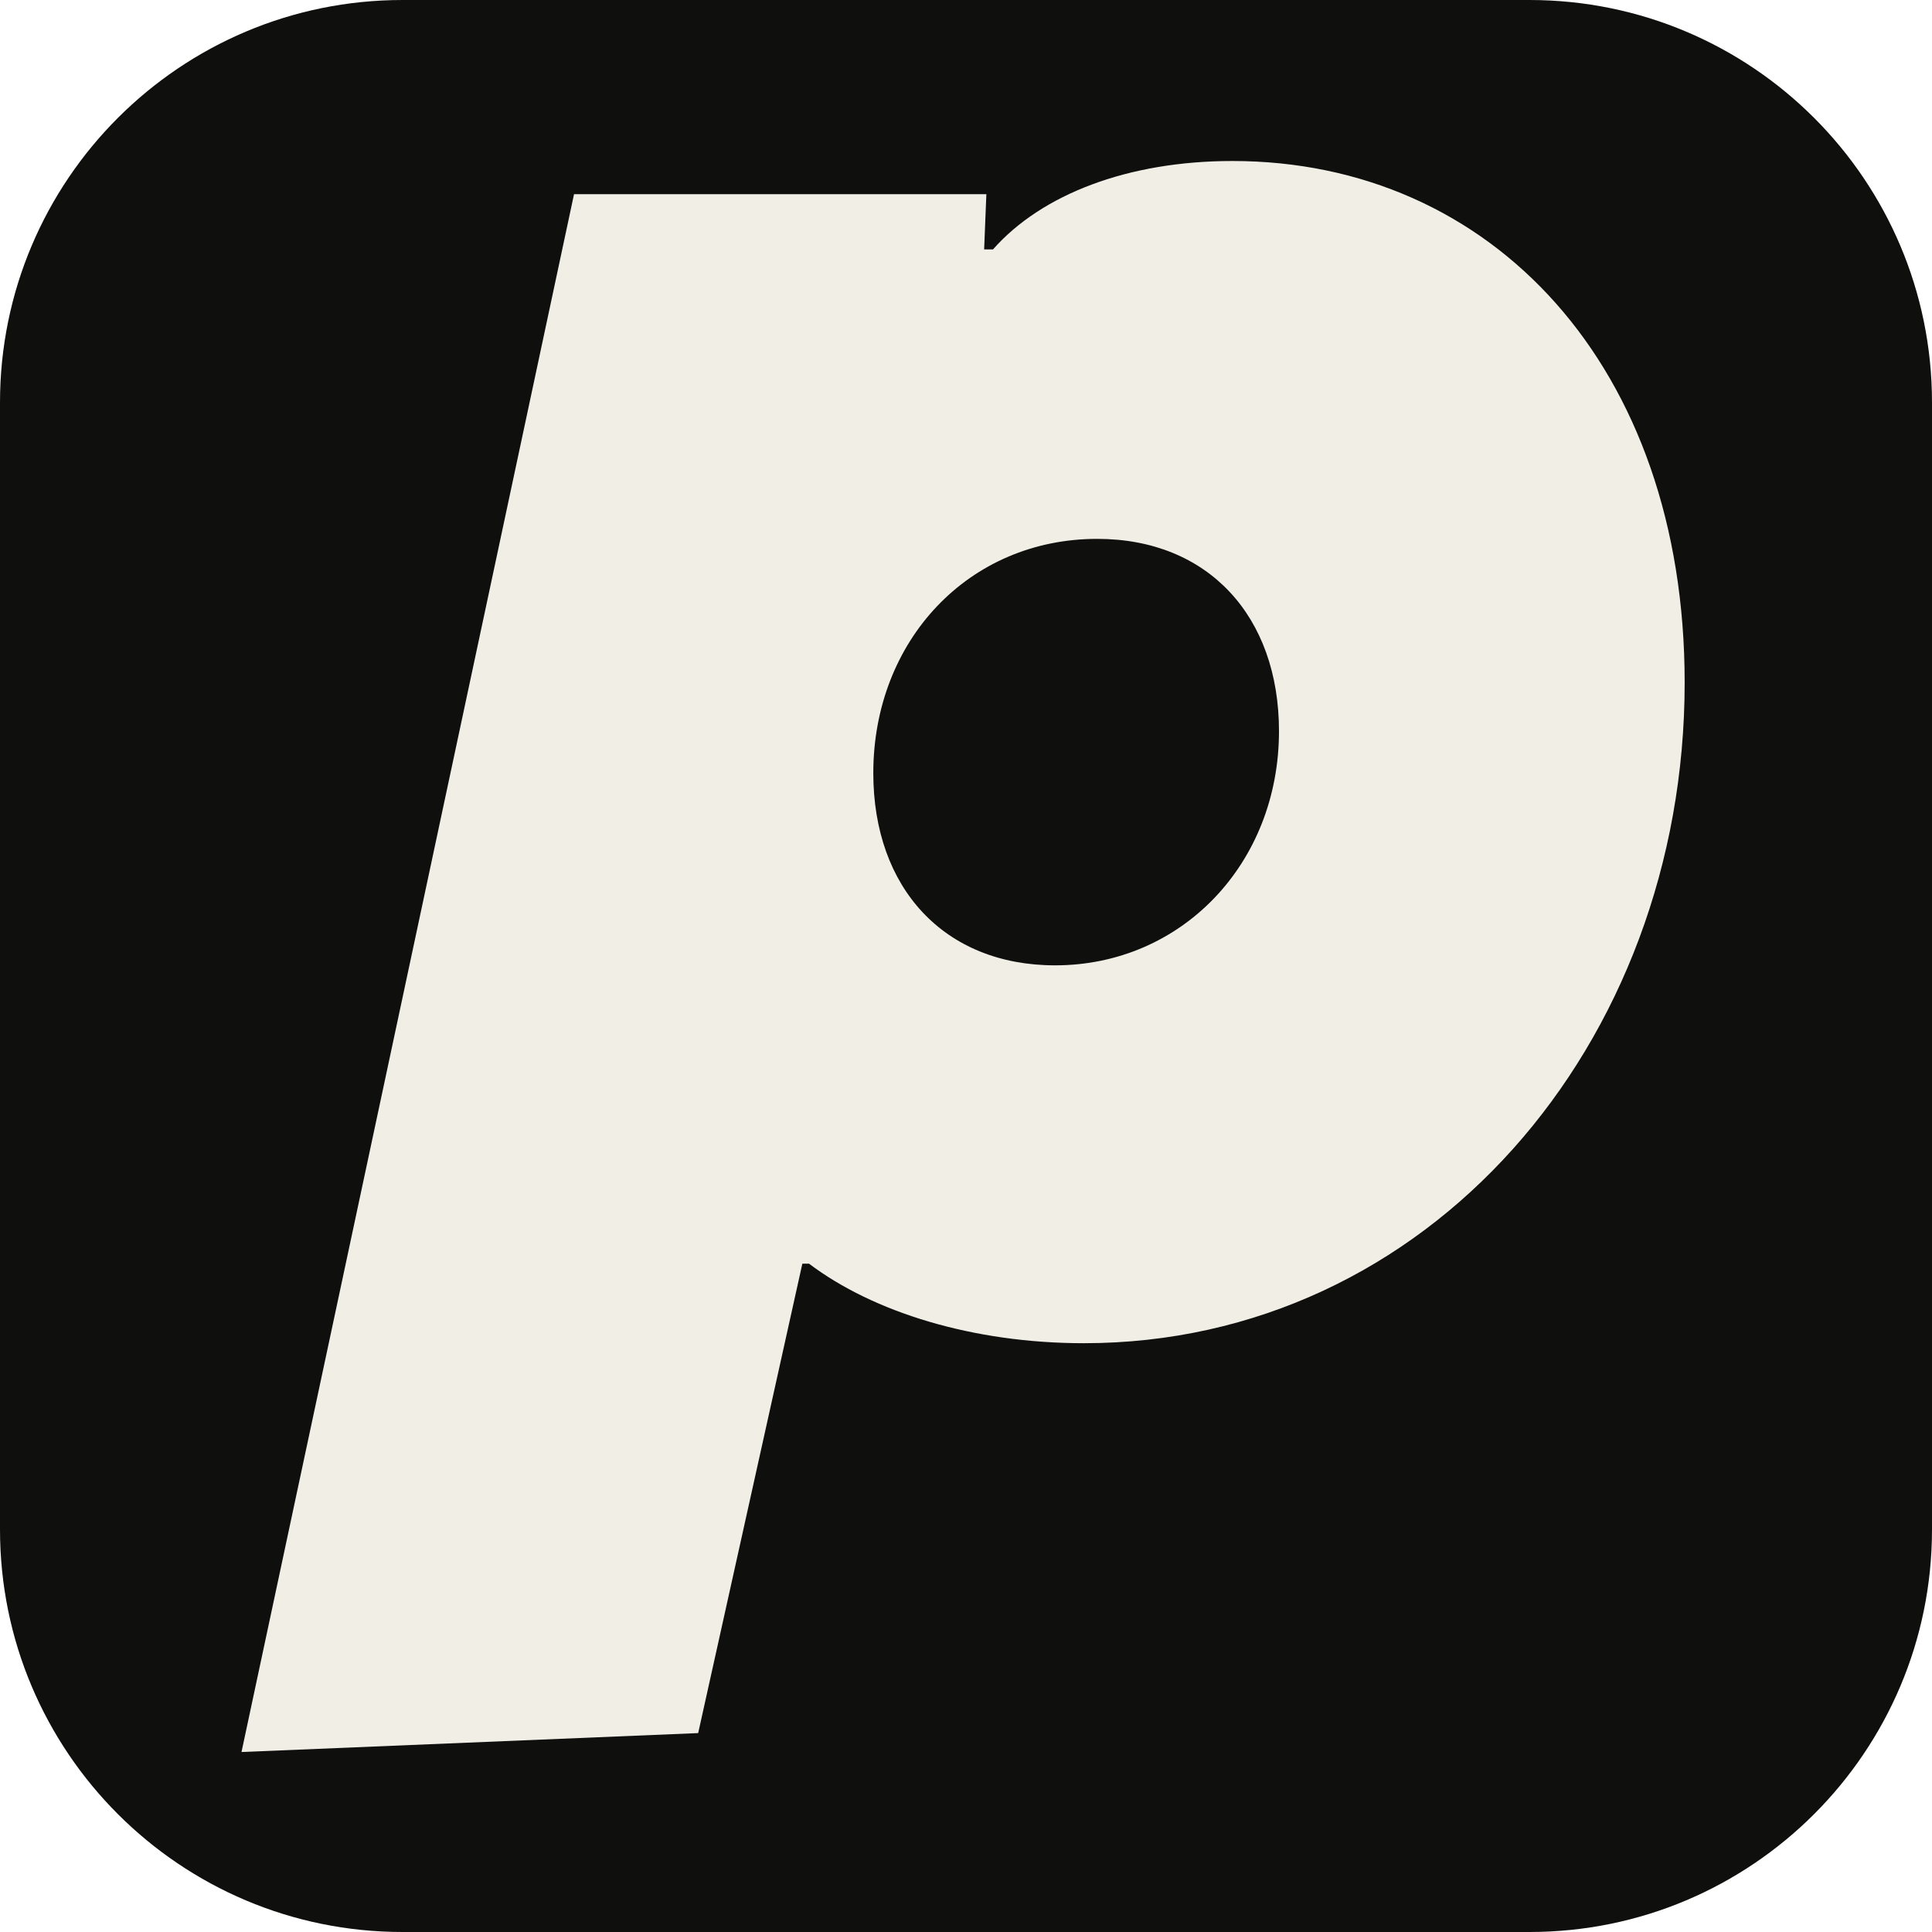
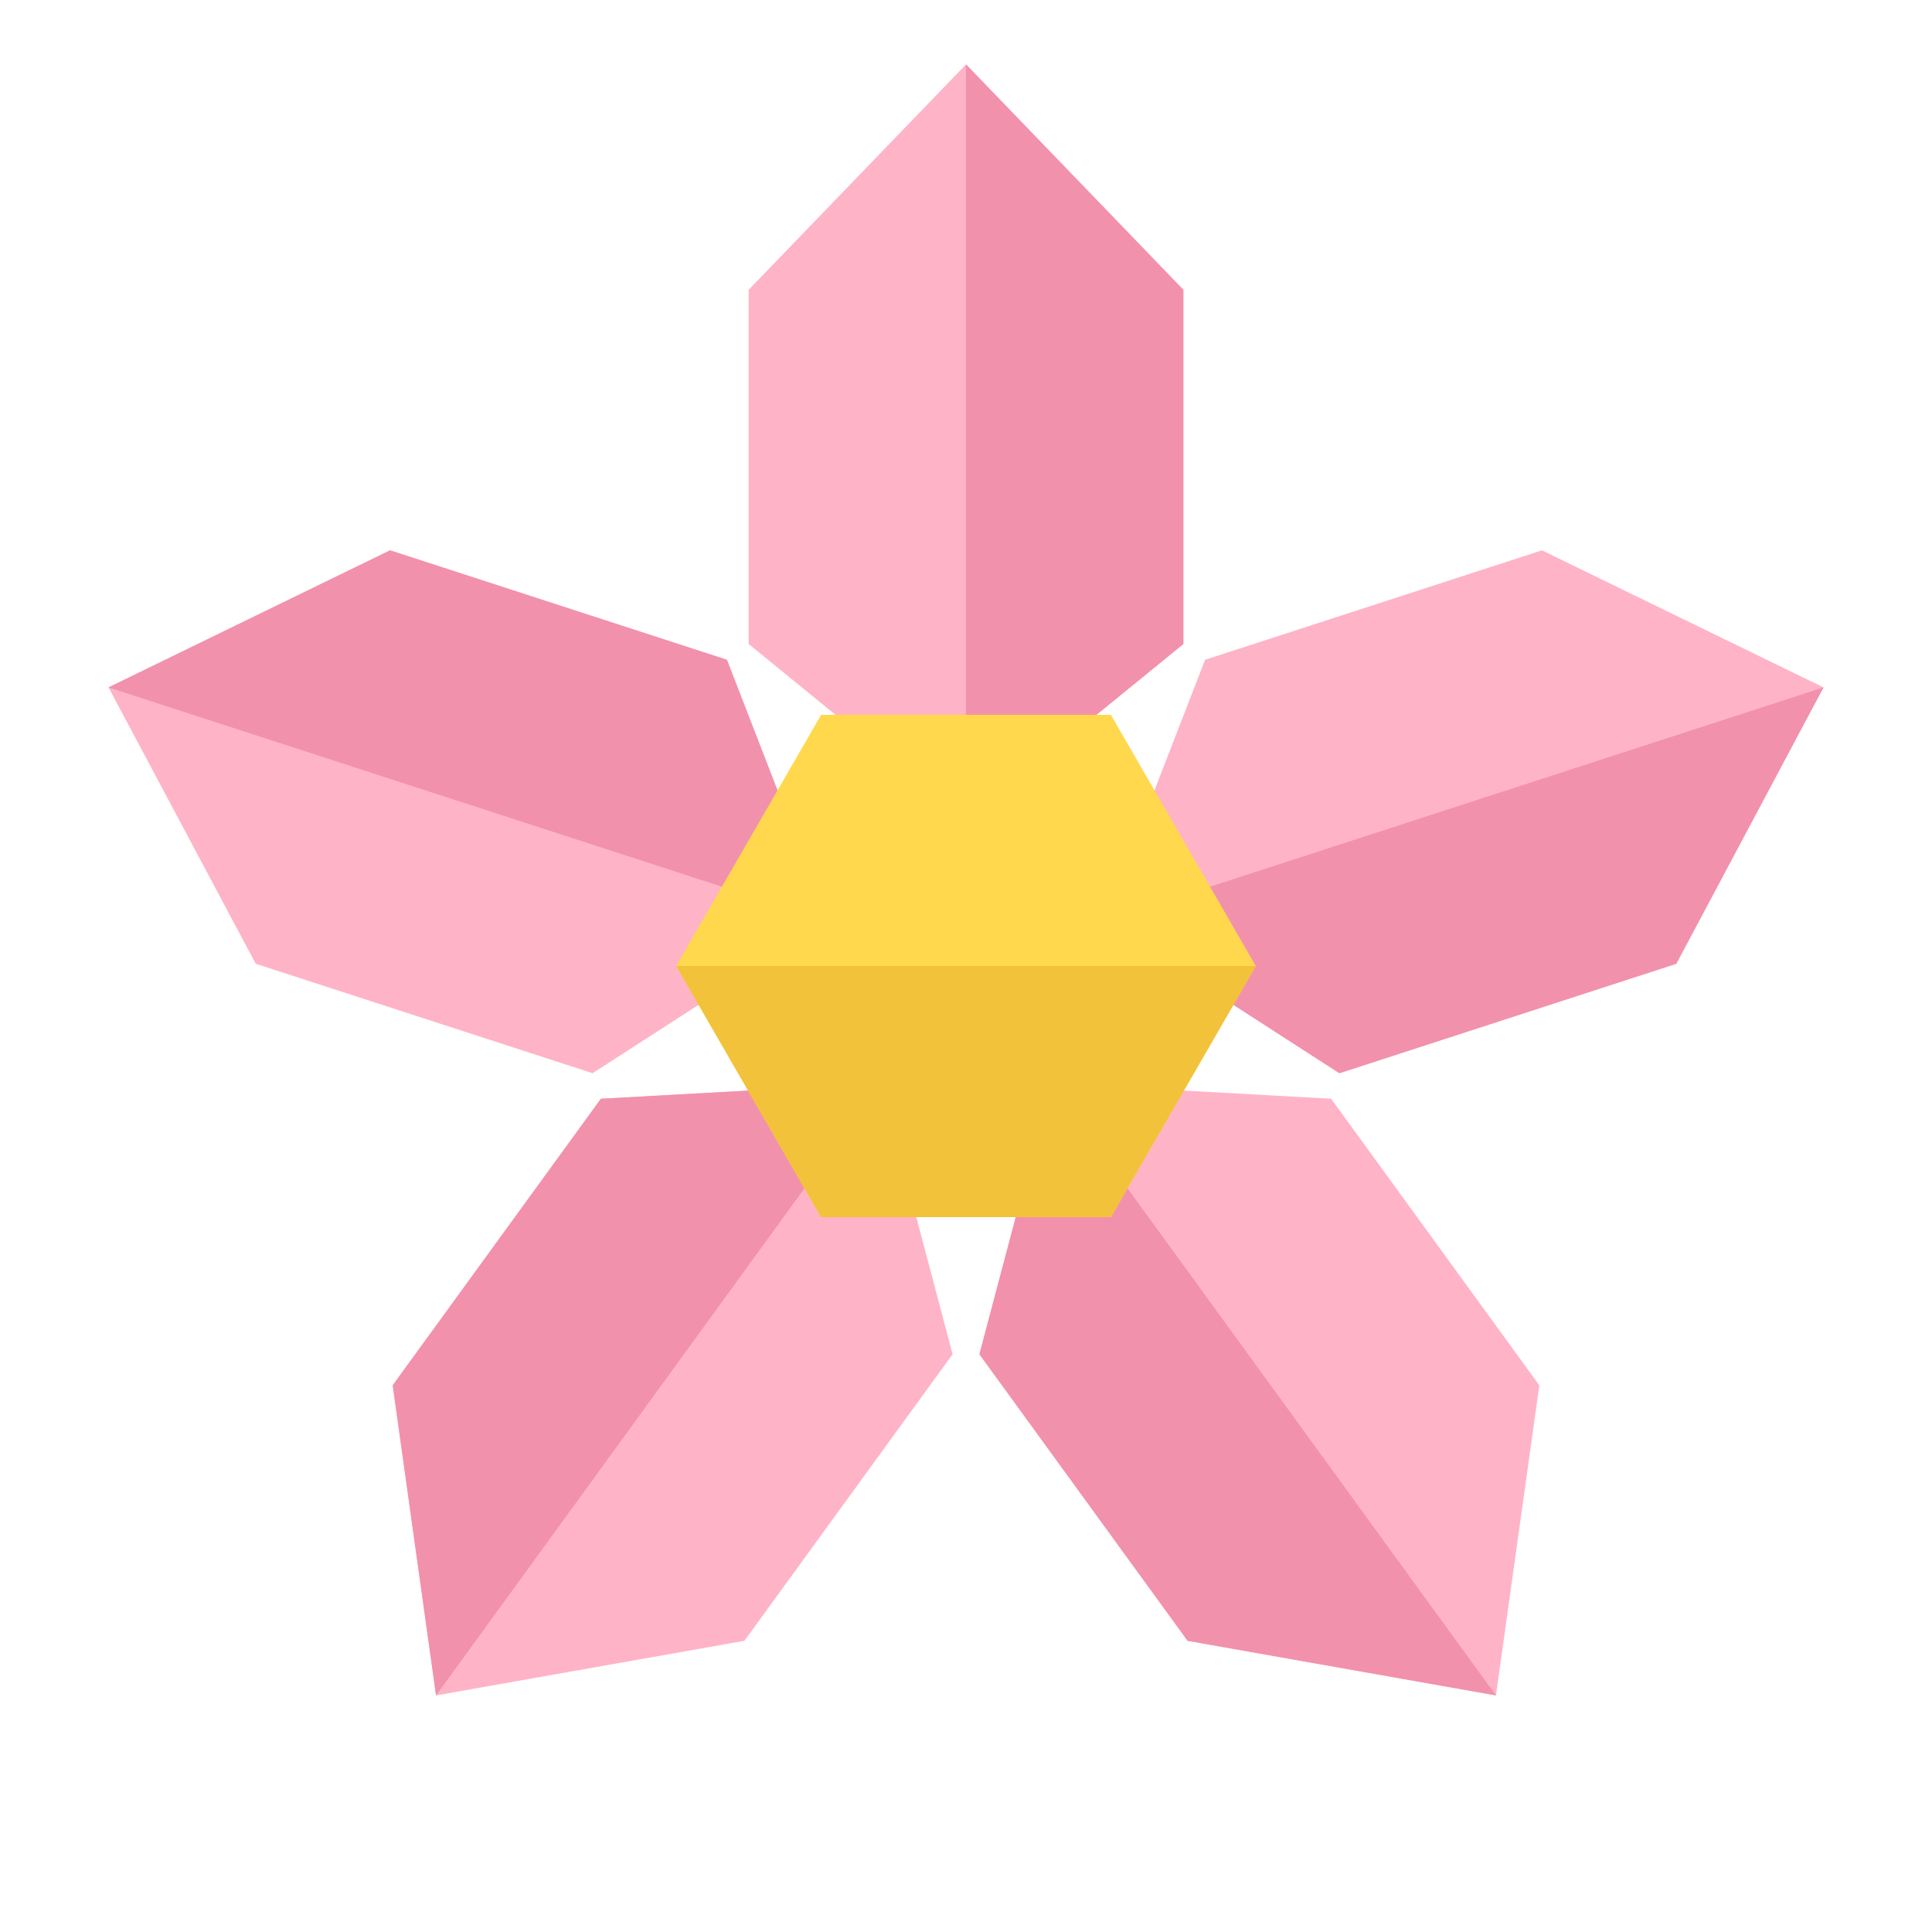
- <svg xmlns="http://www.w3.org/2000/svg" viewBox="-18 -12 144 144">
-   <rect x="-18" y="-12" width="144" height="144" rx="30" fill="#0f0f0e" />
-   <path fill="#f1eee6" d="M107.565 38.869C107.565 65.88 88.399 88.115 62.788 88.115C54.526 88.115 47.091 85.809 42.299 82.186H41.803L34.038 117.175L0 118.585L24.785 2.471H55.518L55.352 6.588H56.013C59.648 2.471 66.092 0 73.858 0C93.19 0 107.565 15.317 107.565 38.869ZM77.328 42.493C77.328 33.928 72.041 28.164 63.779 28.164C54.196 28.164 47.091 35.74 47.091 45.622C47.091 54.187 52.378 59.951 60.64 59.951C70.058 59.951 77.328 52.375 77.328 42.493Z" />
+ <svg xmlns="http://www.w3.org/2000/svg" viewBox="-120 -120 240 240">
+   <defs>
+     <g id="p">
+       <polygon points="18,0 40,-27 84,-27 112,0 84,27 40,27" fill="#ffb3c7" />
+       <polygon points="18,0 112,0 84,27 40,27" fill="#f291ac" />
+     </g>
+   </defs>
+   <use href="#p" transform="rotate(-90)" />
+   <use href="#p" transform="rotate(-18)" />
+   <use href="#p" transform="rotate(54)" />
+   <use href="#p" transform="rotate(126)" />
+   <use href="#p" transform="rotate(198)" />
+   <polygon points="36.0,0.0 18.0,31.2 -18.0,31.2 -36.0,0.0 -18.0,-31.2 18.0,-31.2" fill="#ffd84d" />
+   <polygon points="36.0,0.0 18.0,31.2 -18.0,31.2 -36.0,0.0" fill="#f2c23a" />
</svg>
